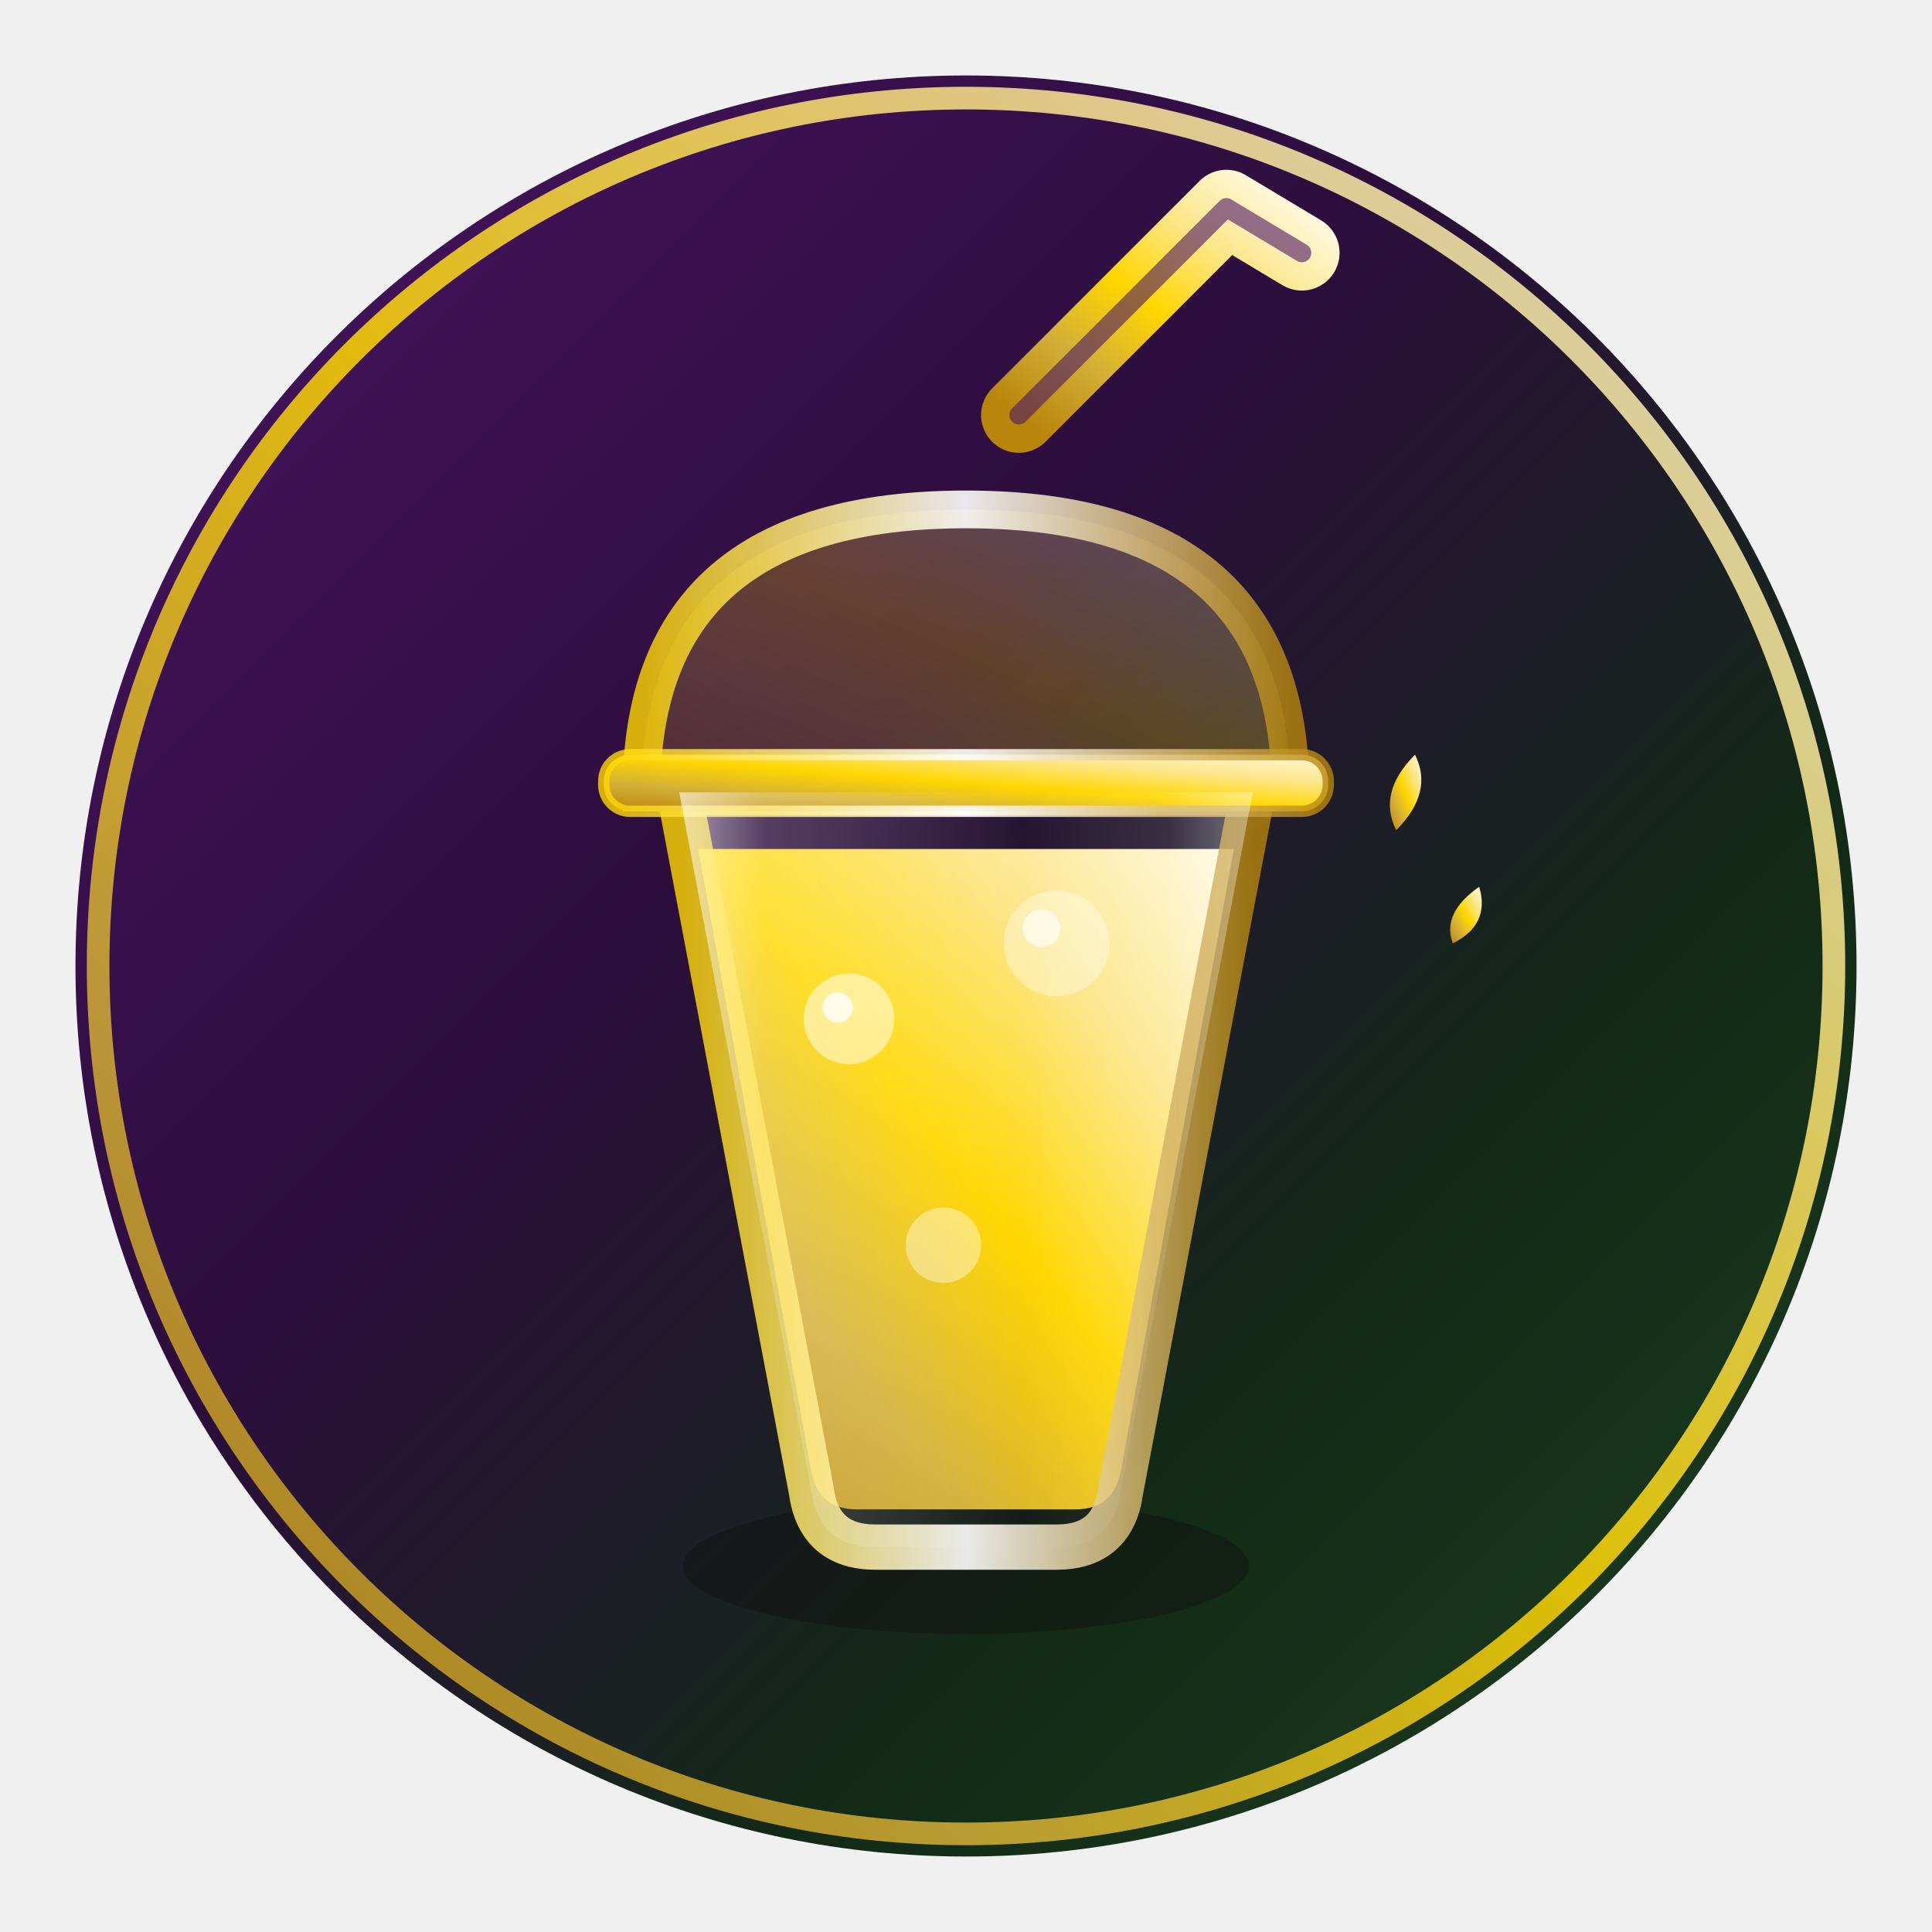
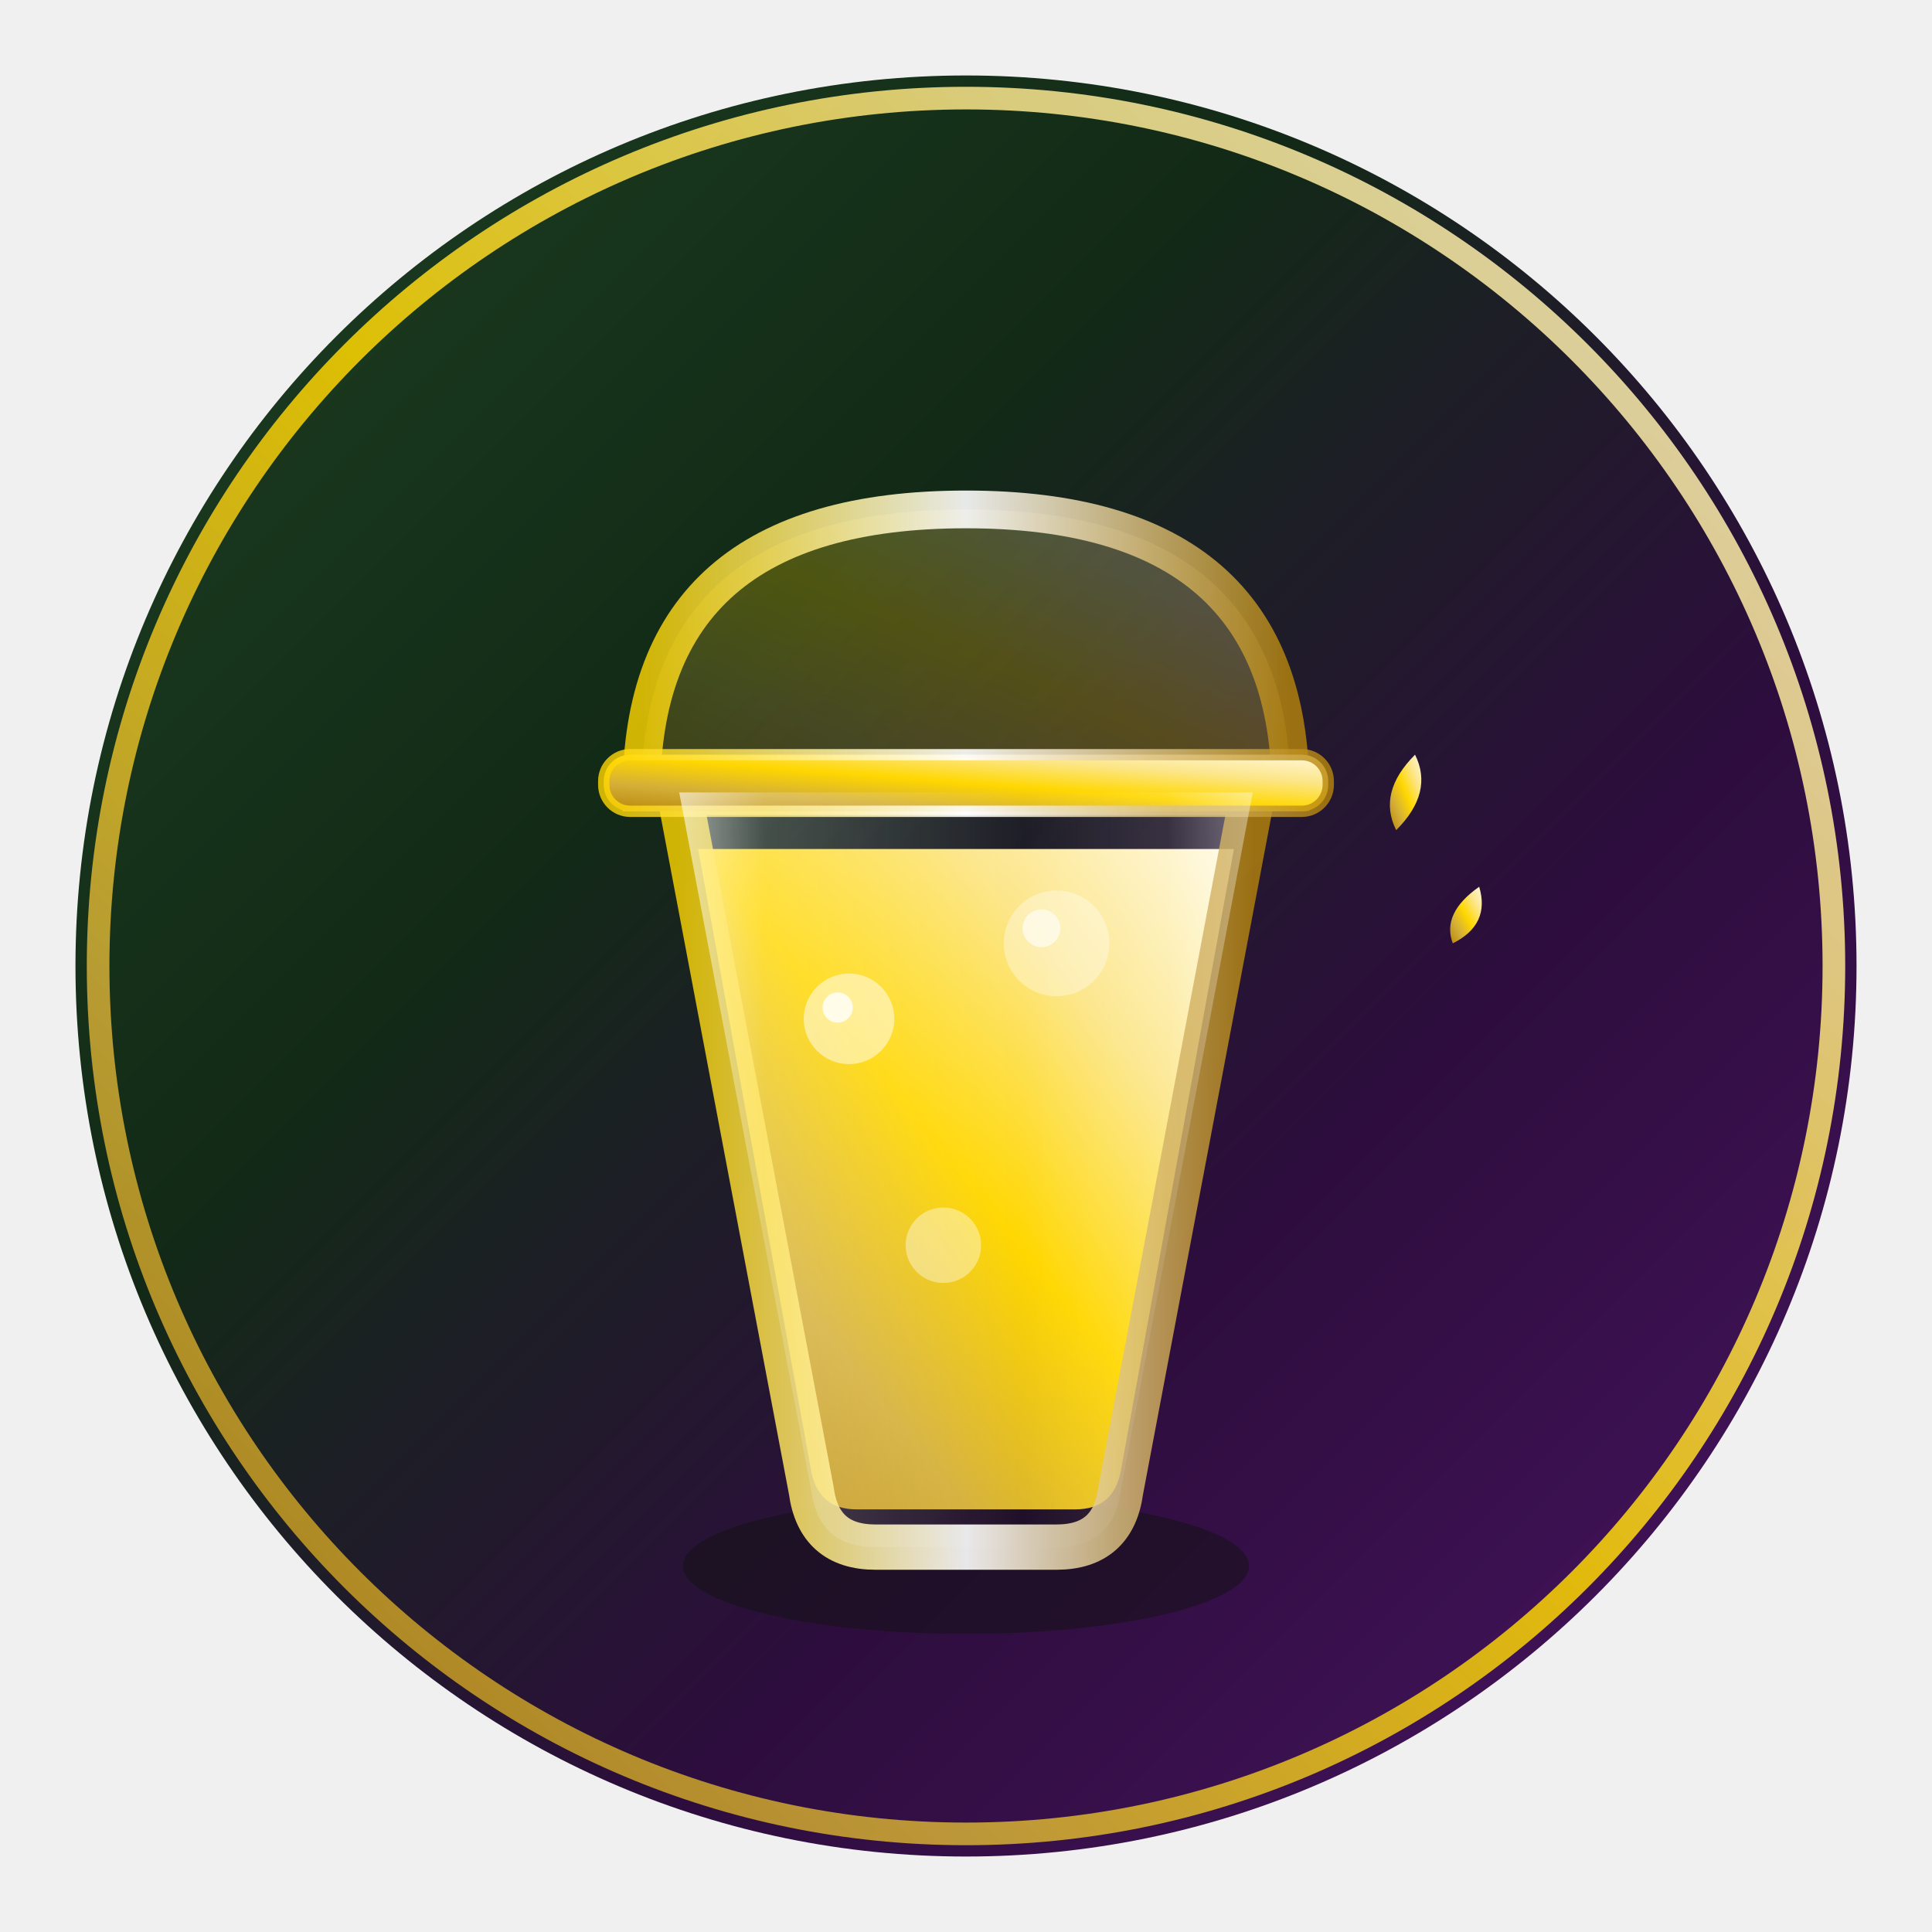
<svg xmlns="http://www.w3.org/2000/svg" viewBox="0 0 512 512" width="100%" height="100%">
  <defs>
    <linearGradient id="bgGrad" x1="0%" y1="0%" x2="100%" y2="100%">
-       <stop offset="0%" stop-color="#4B1565" />
-       <stop offset="40%" stop-color="#2D0D3D" />
-       <stop offset="70%" stop-color="#122A16" />
-       <stop offset="100%" stop-color="#1F4224" />
+       <stop offset="0%" stop-color="#1F4224" />
+       <stop offset="35%" stop-color="#122A16" />
+       <stop offset="65%" stop-color="#2D0D3D" />
+       <stop offset="100%" stop-color="#4B1565" />
    </linearGradient>
    <linearGradient id="goldGrad" x1="0%" y1="100%" x2="100%" y2="0%">
      <stop offset="0%" stop-color="#B8860B" />
      <stop offset="25%" stop-color="#D4AF37" />
      <stop offset="50%" stop-color="#FFD700" />
      <stop offset="75%" stop-color="#FCE68A" />
      <stop offset="100%" stop-color="#FFF8DC" />
    </linearGradient>
    <linearGradient id="plasticSpecular" x1="0%" y1="0%" x2="100%" y2="0%">
      <stop offset="0%" stop-color="#ffffff" stop-opacity="0.6" />
      <stop offset="15%" stop-color="#ffffff" stop-opacity="0.2" />
      <stop offset="60%" stop-color="#ffffff" stop-opacity="0.0" />
      <stop offset="85%" stop-color="#ffffff" stop-opacity="0.1" />
      <stop offset="100%" stop-color="#ffffff" stop-opacity="0.4" />
    </linearGradient>
    <linearGradient id="cupOutline" x1="0%" y1="0%" x2="100%" y2="0%">
      <stop offset="0%" stop-color="#FFD700" stop-opacity="0.8" />
      <stop offset="50%" stop-color="#FFFFFF" stop-opacity="0.9" />
      <stop offset="100%" stop-color="#B8860B" stop-opacity="0.8" />
    </linearGradient>
  </defs>
  <circle cx="256" cy="256" r="236" fill="url(#bgGrad)" />
  <circle cx="256" cy="256" r="230" fill="none" stroke="url(#goldGrad)" stroke-width="6" opacity="0.85" />
-   <path d="M 270,110 L 325,55 L 345,67 " fill="none" stroke="url(#goldGrad)" stroke-width="20" stroke-linecap="round" stroke-linejoin="round" />
-   <path d="M 270,110 L 325,55 L 345,67 " fill="none" stroke="#4B1565" stroke-width="5" stroke-linecap="round" stroke-linejoin="round" opacity="0.6" />
  <ellipse cx="256" cy="415" rx="75" ry="18" fill="#111111" opacity="0.5" />
  <path d="M 185,225 L 327,225 L 297,390 Q 295,400 285,400 L 227,400 Q 217,400 215,390 Z" fill="url(#goldGrad)" />
  <path d="M 180,210 L 332,210 L 297,395 Q 295,410 280,410 L 232,410 Q 217,410 215,395 Z" fill="none" stroke="url(#cupOutline)" stroke-width="12" stroke-linejoin="round" />
  <path d="M 194,275 L 318,275" fill="none" stroke="url(#cupOutline)" stroke-width="5" opacity="0.75" />
  <path d="M 203,320 L 309,320" fill="none" stroke="url(#cupOutline)" stroke-width="5" opacity="0.75" />
  <path d="M 211,360 L 301,360" fill="none" stroke="url(#cupOutline)" stroke-width="5" opacity="0.75" />
  <path d="M 170,210 Q 170,135 256,135 Q 342,135 342,210 Z" fill="url(#goldGrad)" opacity="0.25" />
  <path d="M 170,210 Q 170,135 256,135 Q 342,135 342,210 Z" fill="none" stroke="url(#cupOutline)" stroke-width="10" />
  <rect x="160" y="200" width="192" height="15" rx="7" fill="url(#goldGrad)" stroke="url(#cupOutline)" stroke-width="3" />
  <path d="M 180,210 L 332,210 L 297,395 Q 295,410 280,410 L 232,410 Q 217,410 215,395 Z" fill="url(#plasticSpecular)" />
  <circle cx="225" cy="270" r="12" fill="#FFFFFF" opacity="0.5" />
  <circle cx="222" cy="267" r="4" fill="#FFFFFF" opacity="0.8" />
  <circle cx="280" cy="250" r="14" fill="#FFFFFF" opacity="0.35" />
  <circle cx="276" cy="246" r="5" fill="#FFFFFF" opacity="0.6" />
  <circle cx="250" cy="330" r="10" fill="#FFFFFF" opacity="0.4" />
  <path d="M 370,220 Q 380,210 375,200 Q 365,210 370,220 Z" fill="url(#goldGrad)" />
  <path d="M 385,250 Q 395,245 392,235 Q 382,242 385,250 Z" fill="url(#goldGrad)" />
</svg>
